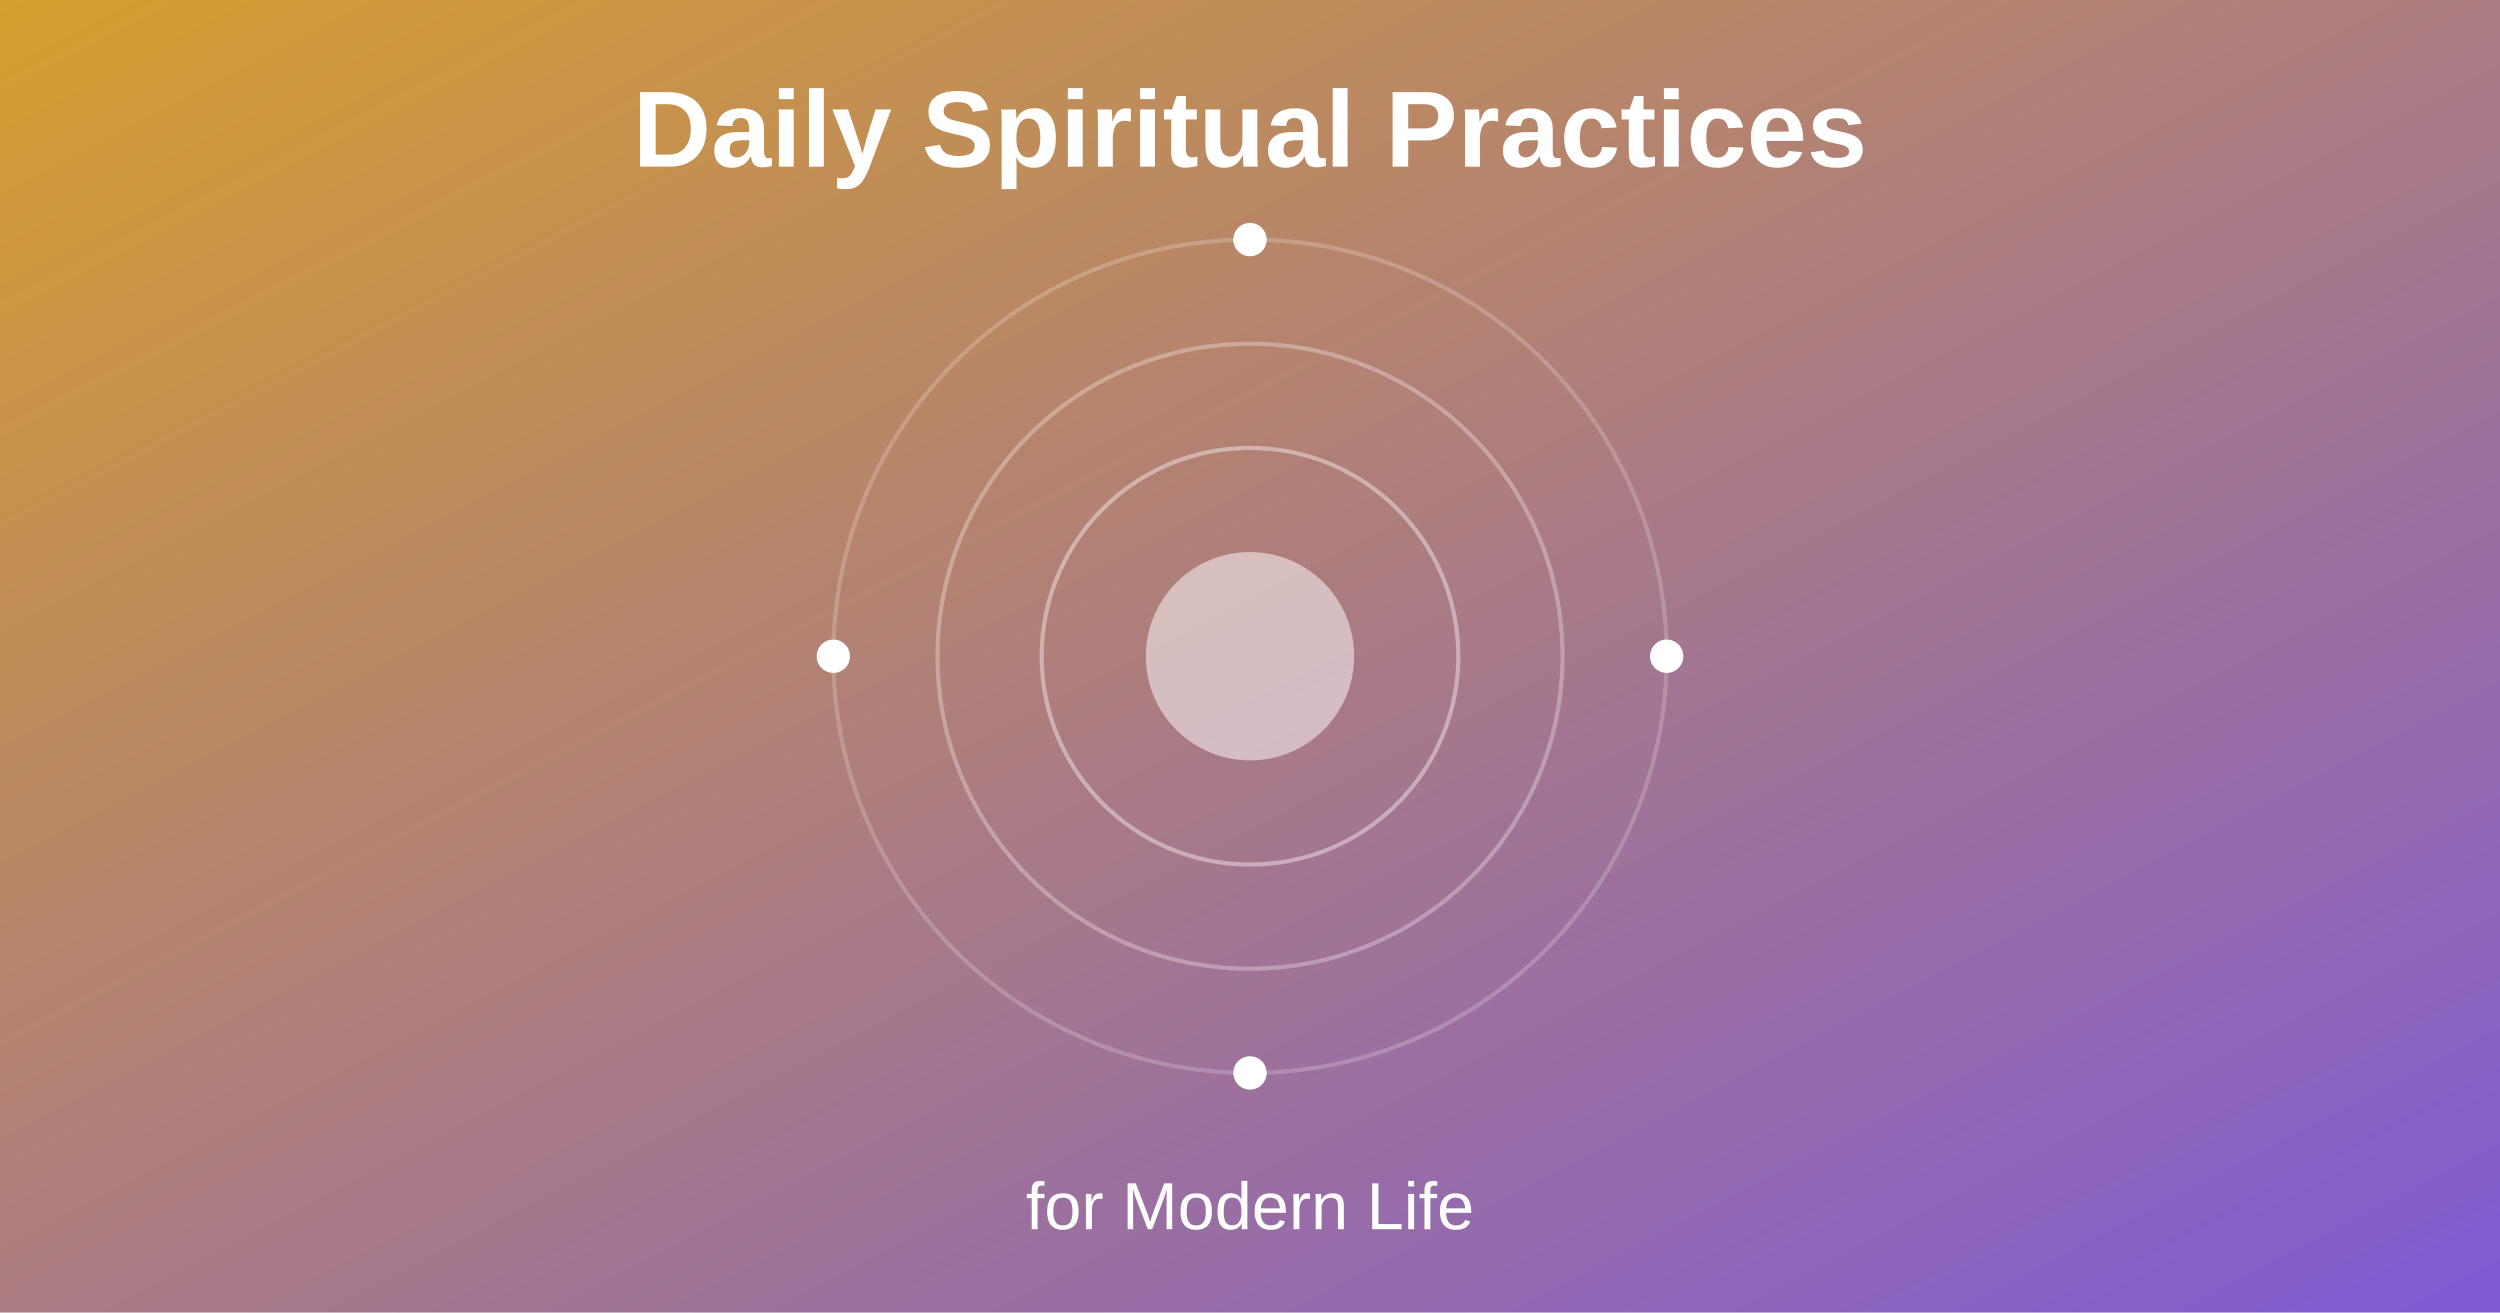
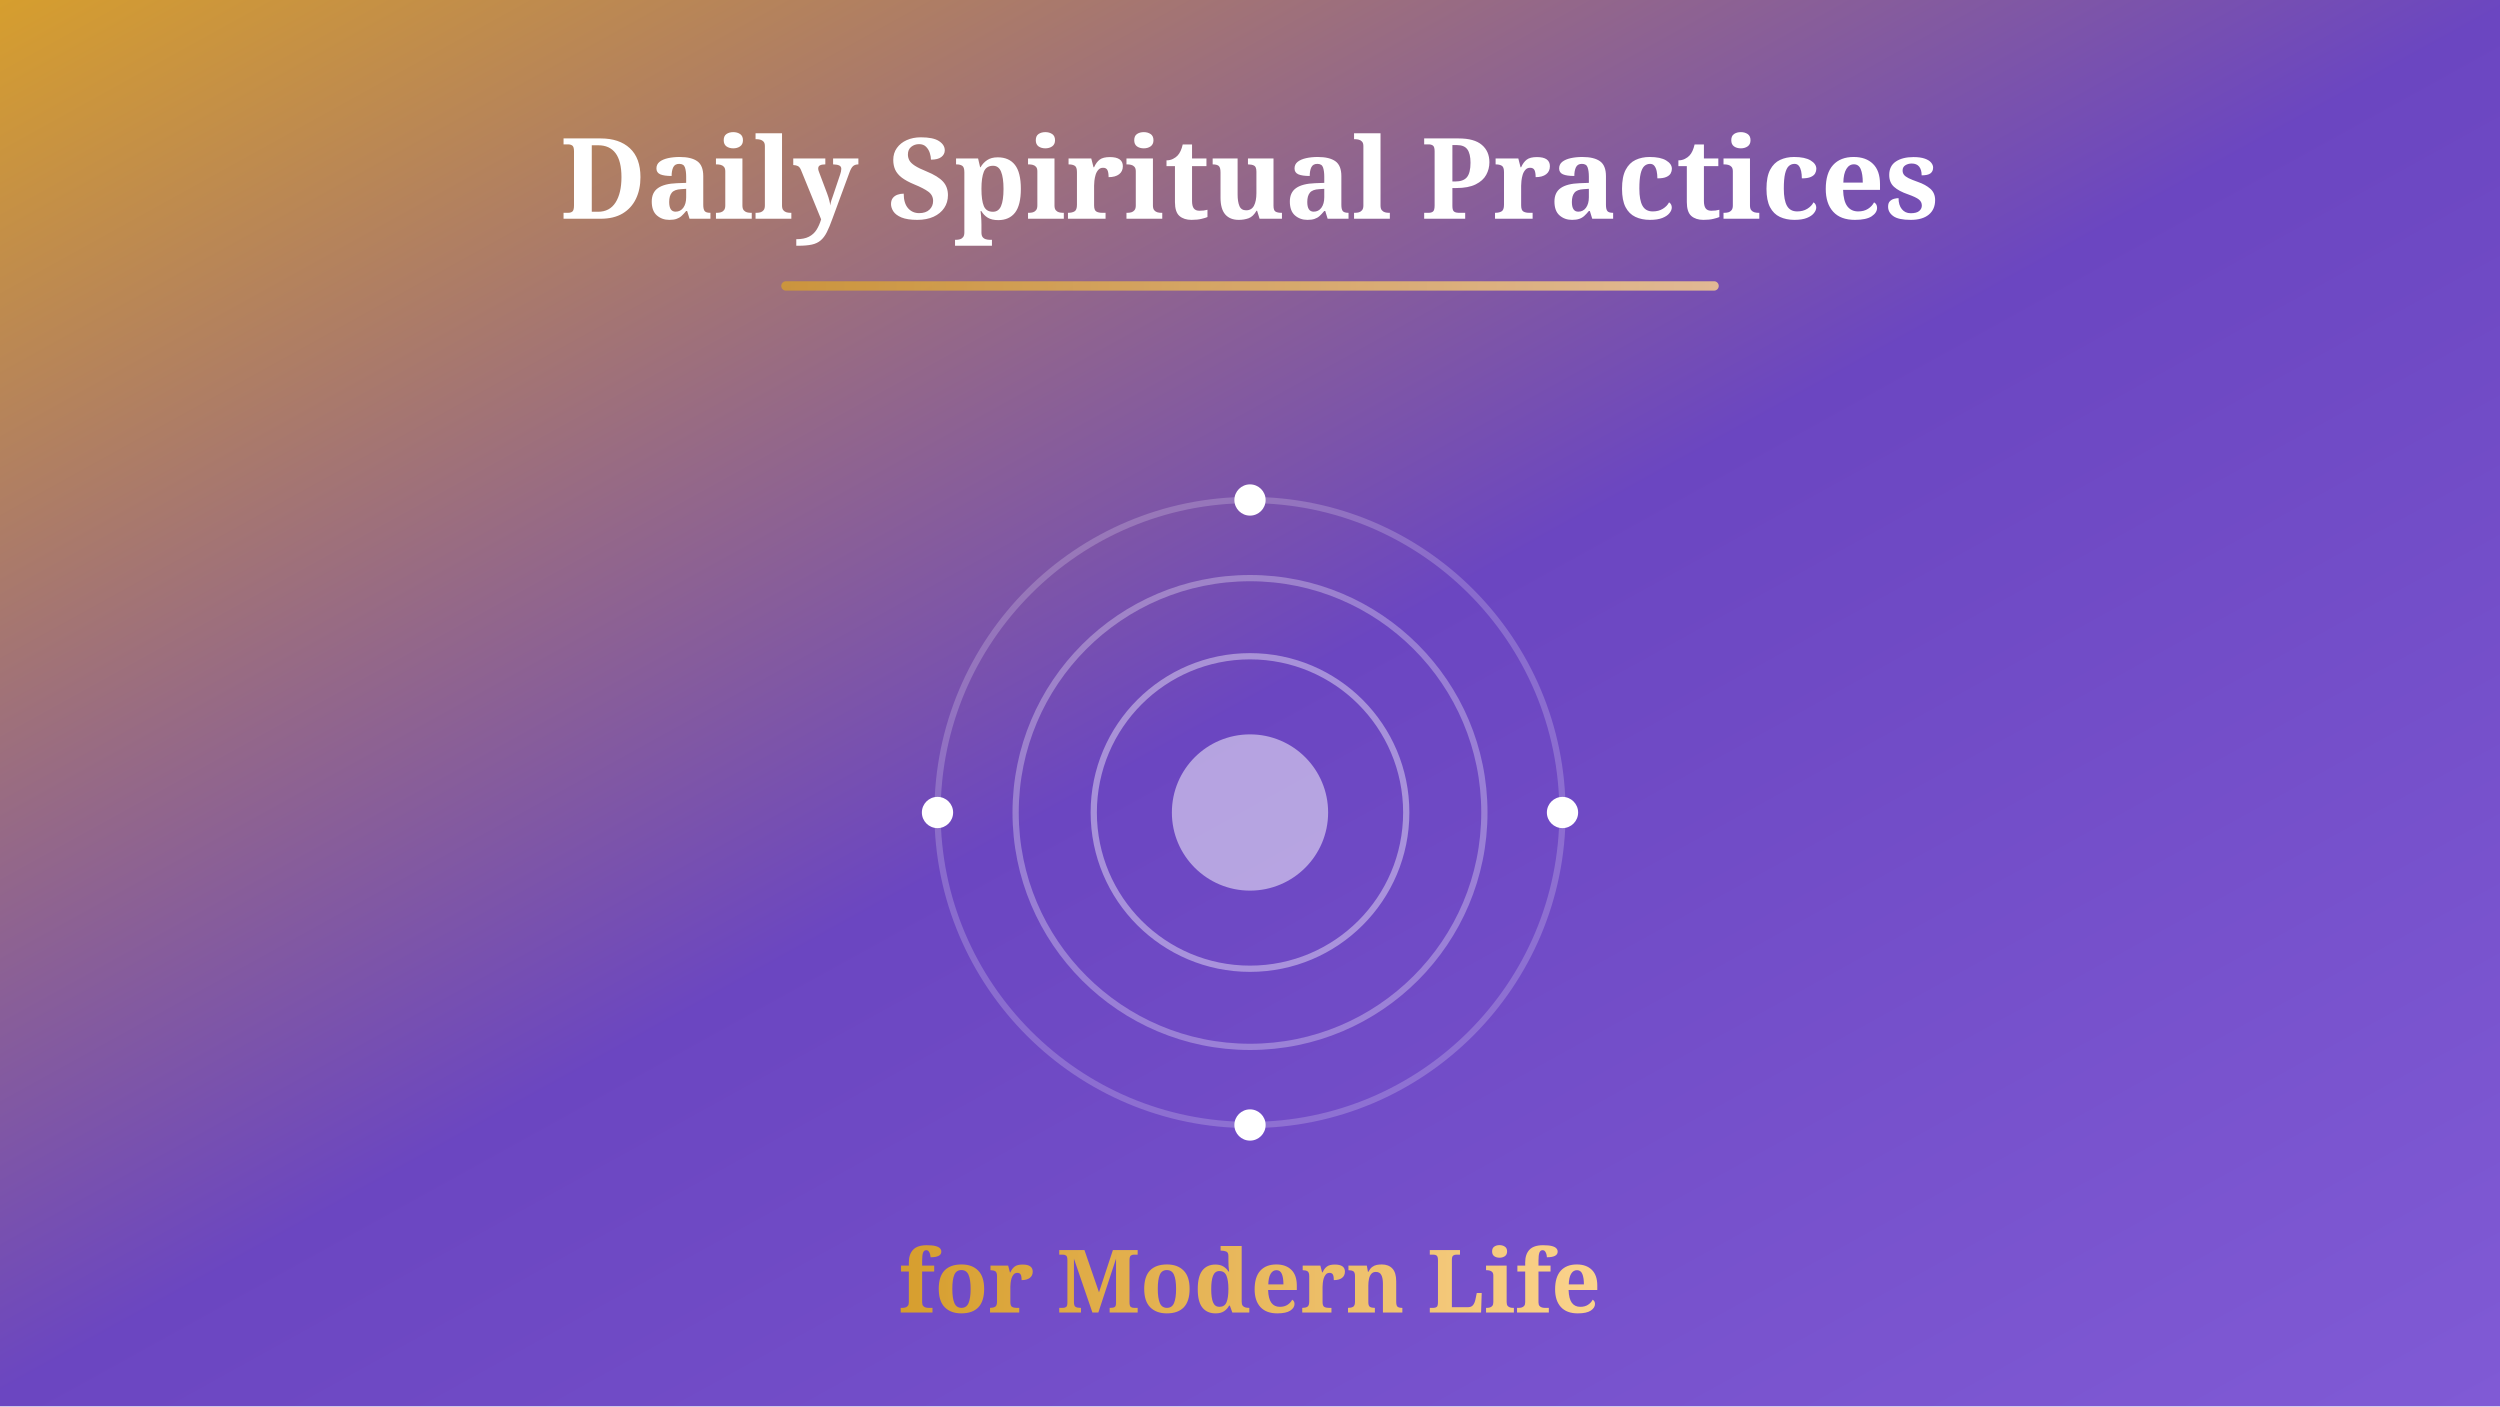
- <svg xmlns="http://www.w3.org/2000/svg" width="1200" height="630">
+ <svg xmlns="http://www.w3.org/2000/svg" viewBox="0 0 800 450">
  <defs>
-     <linearGradient id="bg4" x1="0%" y1="0%" x2="100%" y2="100%">
+     <linearGradient id="bgGrad" x1="0%" y1="0%" x2="100%" y2="100%">
      <stop offset="0%" style="stop-color:#d69e2e;stop-opacity:1" />
+       <stop offset="50%" style="stop-color:#6b46c1;stop-opacity:1" />
      <stop offset="100%" style="stop-color:#805ad5;stop-opacity:1" />
    </linearGradient>
+     <linearGradient id="goldGrad" x1="0%" y1="0%" x2="100%" y2="0%">
+       <stop offset="0%" style="stop-color:#d69e2e;stop-opacity:1" />
+       <stop offset="100%" style="stop-color:#fbd38d;stop-opacity:1" />
+     </linearGradient>
  </defs>
-   <rect width="1200" height="630" fill="url(#bg4)" />
-   <circle cx="600" cy="315" r="200" fill="none" stroke="rgba(255,255,255,0.2)" stroke-width="2" />
-   <circle cx="600" cy="315" r="150" fill="none" stroke="rgba(255,255,255,0.3)" stroke-width="2" />
-   <circle cx="600" cy="315" r="100" fill="none" stroke="rgba(255,255,255,0.4)" stroke-width="2" />
-   <circle cx="600" cy="315" r="50" fill="rgba(255,255,255,0.5)" />
-   <circle cx="600" cy="115" r="8" fill="white" />
-   <circle cx="800" cy="315" r="8" fill="white" />
-   <circle cx="600" cy="515" r="8" fill="white" />
-   <circle cx="400" cy="315" r="8" fill="white" />
-   <text x="600" y="80" font-family="Arial, sans-serif" font-size="52" font-weight="bold" fill="white" text-anchor="middle">
-     Daily Spiritual Practices
-   </text>
-   <text x="600" y="590" font-family="Arial, sans-serif" font-size="32" fill="white" text-anchor="middle">
-     for Modern Life
-   </text>
+   <rect width="800" height="450" fill="url(#bgGrad)" />
+   <circle cx="400" cy="260" r="100" fill="none" stroke="rgba(255,255,255,0.2)" stroke-width="2" />
+   <circle cx="400" cy="260" r="75" fill="none" stroke="rgba(255,255,255,0.3)" stroke-width="2" />
+   <circle cx="400" cy="260" r="50" fill="none" stroke="rgba(255,255,255,0.4)" stroke-width="2" />
+   <circle cx="400" cy="260" r="25" fill="rgba(255,255,255,0.5)" />
+   <circle cx="400" cy="160" r="5" fill="white" />
+   <circle cx="500" cy="260" r="5" fill="white" />
+   <circle cx="400" cy="360" r="5" fill="white" />
+   <circle cx="300" cy="260" r="5" fill="white" />
+   <text x="400" y="70" text-anchor="middle" font-family="Georgia, serif" font-size="36" font-weight="bold" fill="white">Daily Spiritual Practices</text>
+   <rect x="250" y="90" width="300" height="3" rx="1.5" fill="url(#goldGrad)" opacity="0.8" />
+   <text x="400" y="420" text-anchor="middle" font-family="Georgia, serif" font-size="28" font-weight="bold" fill="url(#goldGrad)">for Modern Life</text>
</svg>
